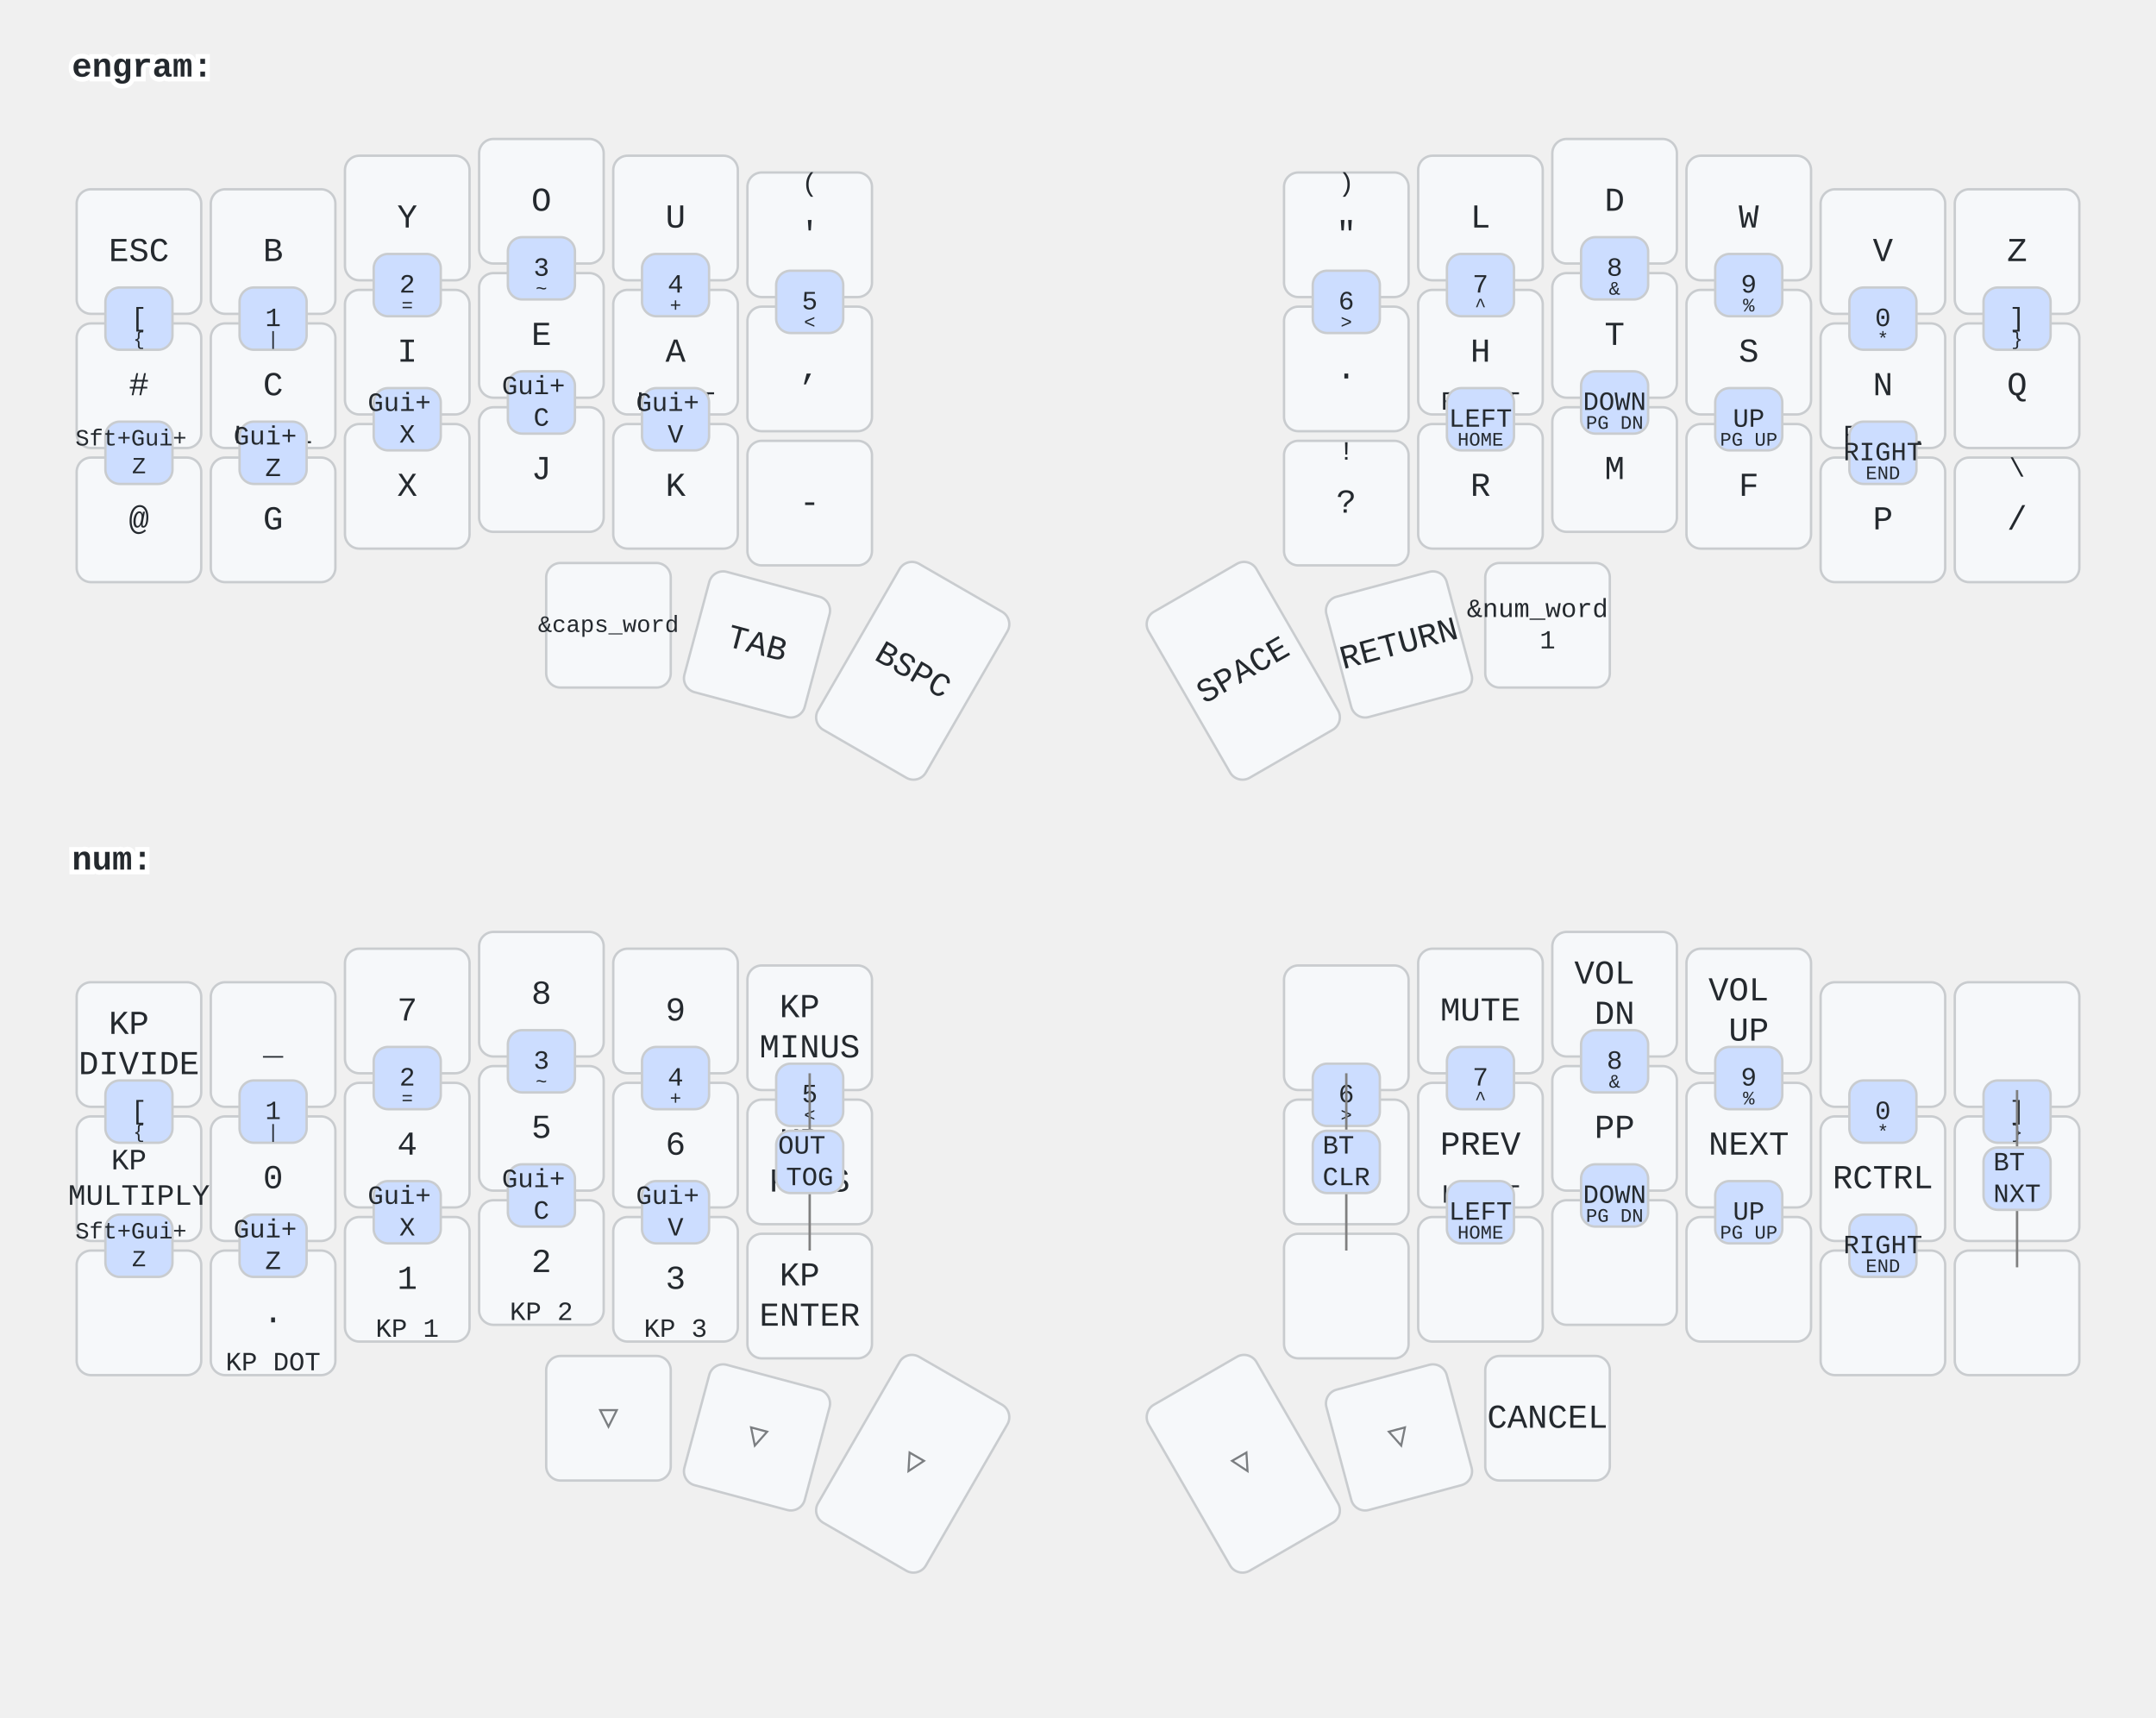
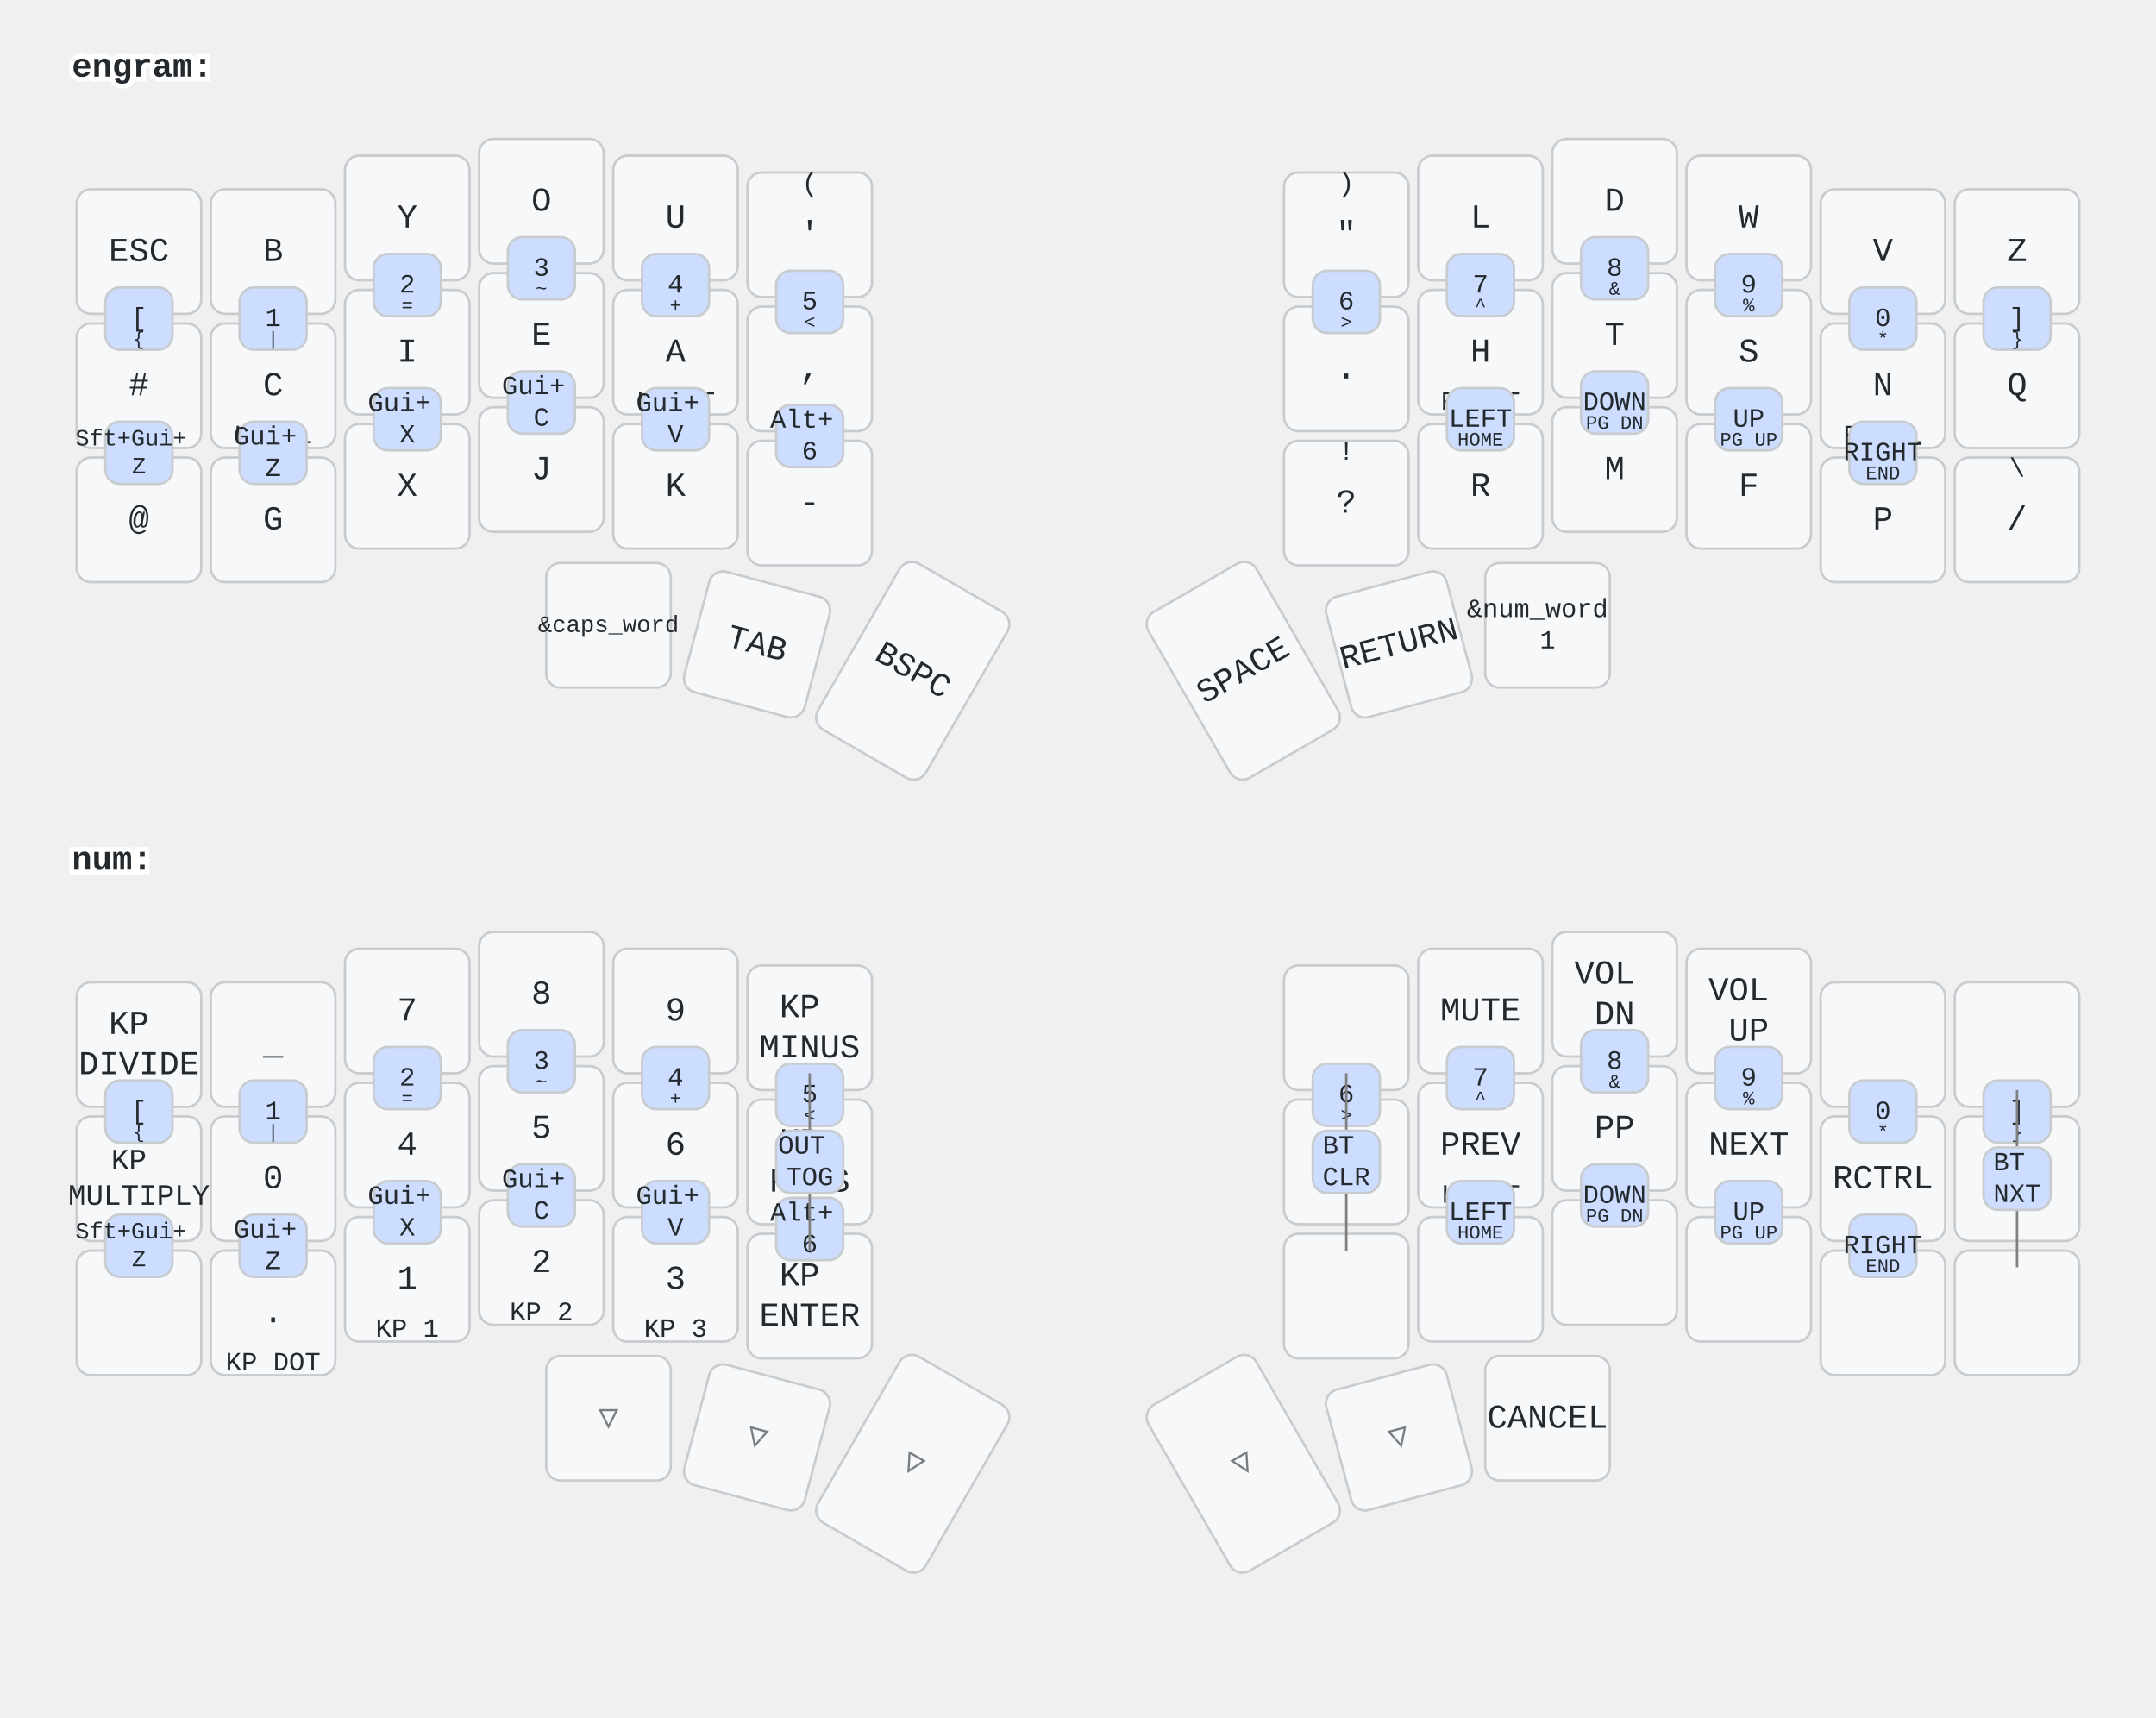
<svg xmlns="http://www.w3.org/2000/svg" width="900" height="717" viewBox="0 0 900 717" class="keymap">
  <style>/* inherit to force styles through use tags */
svg path {
    fill: inherit;
}

/* font and background color specifications */
svg.keymap {
    font-family: SFMono-Regular,Consolas,Liberation Mono,Menlo,monospace;
    font-size: 14px;
    font-kerning: normal;
    text-rendering: optimizeLegibility;
    fill: #24292e;
}

/* default key styling */
rect.key {
    fill: #f6f8fa;
}

rect.key, rect.combo {
    stroke: #c9cccf;
    stroke-width: 1;
}

/* default key side styling, only used is draw_key_sides is set */
rect.side {
    filter: brightness(90%);
}

/* color accent for combo boxes */
rect.combo, rect.combo-separate {
    fill: #cdf;
}

/* color accent for held keys */
rect.held, rect.combo.held {
    fill: #fdd;
}

/* color accent for ghost (optional) keys */
rect.ghost, rect.combo.ghost {
    stroke-dasharray: 4, 4;
    stroke-width: 2;
}

text {
    text-anchor: middle;
    dominant-baseline: middle;
}

/* styling for layer labels */
text.label {
    font-weight: bold;
    text-anchor: start;
    stroke: white;
    stroke-width: 4;
    paint-order: stroke;
}

/* styling for optional footer */
text.footer {
    text-anchor: end;
    dominant-baseline: auto;
    stroke: white;
    stroke-width: 4;
    paint-order: stroke;
}

/* styling for combo tap, and key hold/shifted label text */
text.combo, text.hold, text.shifted {
    font-size: 11px;
}

text.hold {
    text-anchor: middle;
    dominant-baseline: auto;
}

text.shifted {
    text-anchor: middle;
    dominant-baseline: hanging;
}

text.layer-activator {
    text-decoration: underline;
}

/* styling for hold/shifted label text in combo box */
text.combo.hold, text.combo.shifted {
    font-size: 8px;
}

/* lighter symbol for transparent keys */
text.trans {
    fill: #7b7e81;
}

/* styling for combo dendrons */
path.combo {
    stroke-width: 1;
    stroke: gray;
    fill: none;
}

/* Start Tabler Icons Cleanup */
/* cannot use height/width with glyphs */
.icon-tabler &gt; path {
    fill: inherit;
    stroke: inherit;
    stroke-width: 2;
}
/* hide tabler's default box */
.icon-tabler &gt; path[stroke="none"][fill="none"] {
    visibility: hidden;
}
/* End Tabler Icons Cleanup */
</style>
  <g transform="translate(30, 0)" class="layer-engram">
    <text x="0" y="28" class="label" id="engram">engram:</text>
    <g transform="translate(0, 56)">
      <g transform="translate(28, 49)" class="key keypos-0">
        <rect rx="6" ry="6" x="-26" y="-26" width="52" height="52" class="key" />
        <text x="0" y="0" class="key tap">ESC</text>
        <text x="0" y="24" class="key hold">F1</text>
      </g>
      <g transform="translate(84, 49)" class="key keypos-1">
        <rect rx="6" ry="6" x="-26" y="-26" width="52" height="52" class="key" />
        <text x="0" y="0" class="key tap">B</text>
        <text x="0" y="24" class="key hold">F2</text>
      </g>
      <g transform="translate(140, 35)" class="key keypos-2">
        <rect rx="6" ry="6" x="-26" y="-26" width="52" height="52" class="key" />
        <text x="0" y="0" class="key tap">Y</text>
        <text x="0" y="24" class="key hold">F3</text>
      </g>
      <g transform="translate(196, 28)" class="key keypos-3">
        <rect rx="6" ry="6" x="-26" y="-26" width="52" height="52" class="key" />
        <text x="0" y="0" class="key tap">O</text>
        <text x="0" y="24" class="key hold">F4</text>
      </g>
      <g transform="translate(252, 35)" class="key keypos-4">
        <rect rx="6" ry="6" x="-26" y="-26" width="52" height="52" class="key" />
        <text x="0" y="0" class="key tap">U</text>
        <text x="0" y="24" class="key hold">F5</text>
      </g>
      <g transform="translate(308, 42)" class="key keypos-5">
        <rect rx="6" ry="6" x="-26" y="-26" width="52" height="52" class="key" />
        <text x="0" y="0" class="key tap">'</text>
        <text x="0" y="-24" class="key shifted">(</text>
      </g>
      <g transform="translate(532, 42)" class="key keypos-6">
        <rect rx="6" ry="6" x="-26" y="-26" width="52" height="52" class="key" />
        <text x="0" y="0" class="key tap">"</text>
        <text x="0" y="-24" class="key shifted">)</text>
      </g>
      <g transform="translate(588, 35)" class="key keypos-7">
        <rect rx="6" ry="6" x="-26" y="-26" width="52" height="52" class="key" />
        <text x="0" y="0" class="key tap">L</text>
        <text x="0" y="24" class="key hold">F8</text>
      </g>
      <g transform="translate(644, 28)" class="key keypos-8">
        <rect rx="6" ry="6" x="-26" y="-26" width="52" height="52" class="key" />
        <text x="0" y="0" class="key tap">D</text>
        <text x="0" y="24" class="key hold">F9</text>
      </g>
      <g transform="translate(700, 35)" class="key keypos-9">
        <rect rx="6" ry="6" x="-26" y="-26" width="52" height="52" class="key" />
        <text x="0" y="0" class="key tap">W</text>
        <text x="0" y="24" class="key hold">F10</text>
      </g>
      <g transform="translate(756, 49)" class="key keypos-10">
        <rect rx="6" ry="6" x="-26" y="-26" width="52" height="52" class="key" />
        <text x="0" y="0" class="key tap">V</text>
        <text x="0" y="24" class="key hold">F11</text>
      </g>
      <g transform="translate(812, 49)" class="key keypos-11">
        <rect rx="6" ry="6" x="-26" y="-26" width="52" height="52" class="key" />
        <text x="0" y="0" class="key tap">Z</text>
        <text x="0" y="24" class="key hold">F12</text>
      </g>
      <g transform="translate(28, 105)" class="key keypos-12">
        <rect rx="6" ry="6" x="-26" y="-26" width="52" height="52" class="key" />
        <text x="0" y="0" class="key tap">#</text>
        <text x="0" y="-24" class="key shifted">$</text>
      </g>
      <g transform="translate(84, 105)" class="key keypos-13">
        <rect rx="6" ry="6" x="-26" y="-26" width="52" height="52" class="key" />
        <text x="0" y="0" class="key tap">C</text>
        <text x="0" y="24" class="key hold">LCTRL</text>
      </g>
      <g transform="translate(140, 91)" class="key keypos-14">
        <rect rx="6" ry="6" x="-26" y="-26" width="52" height="52" class="key" />
        <text x="0" y="0" class="key tap">I</text>
        <text x="0" y="24" class="key hold">LALT</text>
      </g>
      <g transform="translate(196, 84)" class="key keypos-15">
        <rect rx="6" ry="6" x="-26" y="-26" width="52" height="52" class="key" />
        <text x="0" y="0" class="key tap">E</text>
        <text x="0" y="24" class="key hold">LGUI</text>
      </g>
      <g transform="translate(252, 91)" class="key keypos-16">
        <rect rx="6" ry="6" x="-26" y="-26" width="52" height="52" class="key" />
        <text x="0" y="0" class="key tap">A</text>
        <text x="0" y="24" class="key hold">LSHFT</text>
      </g>
      <g transform="translate(308, 98)" class="key keypos-17">
        <rect rx="6" ry="6" x="-26" y="-26" width="52" height="52" class="key" />
        <text x="0" y="0" class="key tap">,</text>
        <text x="0" y="-24" class="key shifted">;</text>
      </g>
      <g transform="translate(532, 98)" class="key keypos-18">
        <rect rx="6" ry="6" x="-26" y="-26" width="52" height="52" class="key" />
        <text x="0" y="0" class="key tap">.</text>
        <text x="0" y="-24" class="key shifted">:</text>
      </g>
      <g transform="translate(588, 91)" class="key keypos-19">
        <rect rx="6" ry="6" x="-26" y="-26" width="52" height="52" class="key" />
        <text x="0" y="0" class="key tap">H</text>
        <text x="0" y="24" class="key hold">RSHFT</text>
      </g>
      <g transform="translate(644, 84)" class="key keypos-20">
        <rect rx="6" ry="6" x="-26" y="-26" width="52" height="52" class="key" />
        <text x="0" y="0" class="key tap">T</text>
        <text x="0" y="24" class="key hold">RGUI</text>
      </g>
      <g transform="translate(700, 91)" class="key keypos-21">
        <rect rx="6" ry="6" x="-26" y="-26" width="52" height="52" class="key" />
        <text x="0" y="0" class="key tap">S</text>
        <text x="0" y="24" class="key hold">RALT</text>
      </g>
      <g transform="translate(756, 105)" class="key keypos-22">
        <rect rx="6" ry="6" x="-26" y="-26" width="52" height="52" class="key" />
        <text x="0" y="0" class="key tap">N</text>
        <text x="0" y="24" class="key hold">RCTRL</text>
      </g>
      <g transform="translate(812, 105)" class="key keypos-23">
        <rect rx="6" ry="6" x="-26" y="-26" width="52" height="52" class="key" />
        <text x="0" y="0" class="key tap">Q</text>
      </g>
      <g transform="translate(28, 161)" class="key keypos-24">
        <rect rx="6" ry="6" x="-26" y="-26" width="52" height="52" class="key" />
        <text x="0" y="0" class="key tap">@</text>
        <text x="0" y="-24" class="key shifted">`</text>
      </g>
      <g transform="translate(84, 161)" class="key keypos-25">
        <rect rx="6" ry="6" x="-26" y="-26" width="52" height="52" class="key" />
        <text x="0" y="0" class="key tap">G</text>
      </g>
      <g transform="translate(140, 147)" class="key keypos-26">
        <rect rx="6" ry="6" x="-26" y="-26" width="52" height="52" class="key" />
        <text x="0" y="0" class="key tap">X</text>
      </g>
      <g transform="translate(196, 140)" class="key keypos-27">
        <rect rx="6" ry="6" x="-26" y="-26" width="52" height="52" class="key" />
        <text x="0" y="0" class="key tap">J</text>
      </g>
      <g transform="translate(252, 147)" class="key keypos-28">
        <rect rx="6" ry="6" x="-26" y="-26" width="52" height="52" class="key" />
        <text x="0" y="0" class="key tap">K</text>
      </g>
      <g transform="translate(308, 154)" class="key keypos-29">
        <rect rx="6" ry="6" x="-26" y="-26" width="52" height="52" class="key" />
        <text x="0" y="0" class="key tap">-</text>
      </g>
      <g transform="translate(532, 154)" class="key keypos-30">
        <rect rx="6" ry="6" x="-26" y="-26" width="52" height="52" class="key" />
        <text x="0" y="0" class="key tap">?</text>
        <text x="0" y="-24" class="key shifted">!</text>
      </g>
      <g transform="translate(588, 147)" class="key keypos-31">
        <rect rx="6" ry="6" x="-26" y="-26" width="52" height="52" class="key" />
        <text x="0" y="0" class="key tap">R</text>
      </g>
      <g transform="translate(644, 140)" class="key keypos-32">
        <rect rx="6" ry="6" x="-26" y="-26" width="52" height="52" class="key" />
        <text x="0" y="0" class="key tap">M</text>
      </g>
      <g transform="translate(700, 147)" class="key keypos-33">
        <rect rx="6" ry="6" x="-26" y="-26" width="52" height="52" class="key" />
        <text x="0" y="0" class="key tap">F</text>
      </g>
      <g transform="translate(756, 161)" class="key keypos-34">
        <rect rx="6" ry="6" x="-26" y="-26" width="52" height="52" class="key" />
        <text x="0" y="0" class="key tap">P</text>
      </g>
      <g transform="translate(812, 161)" class="key keypos-35">
        <rect rx="6" ry="6" x="-26" y="-26" width="52" height="52" class="key" />
        <text x="0" y="0" class="key tap">/</text>
        <text x="0" y="-24" class="key shifted">\</text>
      </g>
      <g transform="translate(224, 205)" class="key keypos-36">
        <rect rx="6" ry="6" x="-26" y="-26" width="52" height="52" class="key" />
        <text x="0" y="0" class="key tap">
          <tspan style="font-size: 70%">&amp;caps_word</tspan>
        </text>
      </g>
      <g transform="translate(286, 213) rotate(15.0)" class="key keypos-37">
        <rect rx="6" ry="6" x="-26" y="-26" width="52" height="52" class="key" />
        <text x="0" y="0" class="key tap">TAB</text>
      </g>
      <g transform="translate(351, 224) rotate(30.0)" class="key keypos-38">
        <rect rx="6" ry="6" x="-26" y="-40" width="52" height="80" class="key" />
        <text x="0" y="0" class="key tap">BSPC</text>
      </g>
      <g transform="translate(489, 224) rotate(-30.0)" class="key keypos-39">
        <rect rx="6" ry="6" x="-26" y="-40" width="52" height="80" class="key" />
        <text x="0" y="0" class="key tap">SPACE</text>
      </g>
      <g transform="translate(554, 213) rotate(-15.0)" class="key keypos-40">
        <rect rx="6" ry="6" x="-26" y="-26" width="52" height="52" class="key" />
        <text x="0" y="0" class="key tap">RETURN</text>
      </g>
      <g transform="translate(616, 205)" class="key keypos-41">
        <rect rx="6" ry="6" x="-26" y="-26" width="52" height="52" class="key" />
        <text x="0" y="0" class="key tap">
          <tspan x="0" dy="-0.6em" style="font-size: 78%">&amp;num_word</tspan>
          <tspan x="0" dy="1.2em" style="font-size: 78%">1</tspan>
        </text>
      </g>
      <g class="combo combopos-0">
        <rect rx="6" ry="6" x="14" y="64" width="28" height="26" class="combo" />
        <text x="28" y="77" class="combo tap">[</text>
        <text x="28" y="88" class="combo hold">{</text>
      </g>
      <g class="combo combopos-1">
        <rect rx="6" ry="6" x="798" y="64" width="28" height="26" class="combo" />
        <text x="812" y="77" class="combo tap">]</text>
        <text x="812" y="88" class="combo hold">}</text>
      </g>
      <g class="combo combopos-2">
        <rect rx="6" ry="6" x="70" y="64" width="28" height="26" class="combo" />
        <text x="84" y="77" class="combo tap">1</text>
        <text x="84" y="88" class="combo hold">|</text>
      </g>
      <g class="combo combopos-3">
        <rect rx="6" ry="6" x="126" y="50" width="28" height="26" class="combo" />
        <text x="140" y="63" class="combo tap">2</text>
        <text x="140" y="74" class="combo hold">=</text>
      </g>
      <g class="combo combopos-4">
        <rect rx="6" ry="6" x="182" y="43" width="28" height="26" class="combo" />
        <text x="196" y="56" class="combo tap">3</text>
        <text x="196" y="67" class="combo hold">~</text>
      </g>
      <g class="combo combopos-5">
        <rect rx="6" ry="6" x="238" y="50" width="28" height="26" class="combo" />
        <text x="252" y="63" class="combo tap">4</text>
        <text x="252" y="74" class="combo hold">+</text>
      </g>
      <g class="combo combopos-6">
        <rect rx="6" ry="6" x="294" y="57" width="28" height="26" class="combo" />
        <text x="308" y="70" class="combo tap">5</text>
        <text x="308" y="81" class="combo hold">&lt;</text>
      </g>
      <g class="combo combopos-7">
        <rect rx="6" ry="6" x="518" y="57" width="28" height="26" class="combo" />
        <text x="532" y="70" class="combo tap">6</text>
        <text x="532" y="81" class="combo hold">&gt;</text>
      </g>
      <g class="combo combopos-8">
        <rect rx="6" ry="6" x="574" y="50" width="28" height="26" class="combo" />
        <text x="588" y="63" class="combo tap">7</text>
        <text x="588" y="74" class="combo hold">^</text>
      </g>
      <g class="combo combopos-9">
        <rect rx="6" ry="6" x="630" y="43" width="28" height="26" class="combo" />
        <text x="644" y="56" class="combo tap">8</text>
        <text x="644" y="67" class="combo hold">&amp;</text>
      </g>
      <g class="combo combopos-10">
        <rect rx="6" ry="6" x="686" y="50" width="28" height="26" class="combo" />
        <text x="700" y="63" class="combo tap">9</text>
        <text x="700" y="74" class="combo hold">%</text>
      </g>
      <g class="combo combopos-11">
        <rect rx="6" ry="6" x="742" y="64" width="28" height="26" class="combo" />
        <text x="756" y="77" class="combo tap">0</text>
        <text x="756" y="88" class="combo hold">*</text>
      </g>
      <g class="combo combopos-12">
+         <rect rx="6" ry="6" x="294" y="113" width="28" height="26" class="combo" />
+         <text x="308" y="126" class="combo tap">
+           <tspan x="308" dy="-0.6em">Alt+</tspan>
+           <tspan x="308" dy="1.2em">6</tspan>
+         </text>
+       </g>
+       <g class="combo combopos-13">
        <rect rx="6" ry="6" x="14" y="120" width="28" height="26" class="combo" />
        <text x="28" y="133" class="combo tap">
          <tspan x="28" dy="-0.6em" style="font-size: 88%">Sft+Gui+</tspan>
          <tspan x="28" dy="1.2em" style="font-size: 88%">Z</tspan>
        </text>
      </g>
-       <g class="combo combopos-13">
+       <g class="combo combopos-14">
        <rect rx="6" ry="6" x="70" y="120" width="28" height="26" class="combo" />
        <text x="84" y="133" class="combo tap">
          <tspan x="84" dy="-0.6em">Gui+</tspan>
          <tspan x="84" dy="1.2em">Z</tspan>
        </text>
      </g>
-       <g class="combo combopos-14">
+       <g class="combo combopos-15">
        <rect rx="6" ry="6" x="126" y="106" width="28" height="26" class="combo" />
        <text x="140" y="119" class="combo tap">
          <tspan x="140" dy="-0.6em">Gui+</tspan>
          <tspan x="140" dy="1.2em">X</tspan>
        </text>
      </g>
-       <g class="combo combopos-15">
+       <g class="combo combopos-16">
        <rect rx="6" ry="6" x="182" y="99" width="28" height="26" class="combo" />
        <text x="196" y="112" class="combo tap">
          <tspan x="196" dy="-0.6em">Gui+</tspan>
          <tspan x="196" dy="1.2em">C</tspan>
        </text>
      </g>
-       <g class="combo combopos-16">
+       <g class="combo combopos-17">
        <rect rx="6" ry="6" x="238" y="106" width="28" height="26" class="combo" />
        <text x="252" y="119" class="combo tap">
          <tspan x="252" dy="-0.6em">Gui+</tspan>
          <tspan x="252" dy="1.2em">V</tspan>
        </text>
      </g>
-       <g class="combo combopos-17">
+       <g class="combo combopos-18">
        <rect rx="6" ry="6" x="574" y="106" width="28" height="26" class="combo" />
        <text x="588" y="119" class="combo tap">LEFT</text>
        <text x="588" y="130" class="combo hold">HOME</text>
      </g>
-       <g class="combo combopos-18">
+       <g class="combo combopos-19">
        <rect rx="6" ry="6" x="630" y="99" width="28" height="26" class="combo" />
        <text x="644" y="112" class="combo tap">DOWN</text>
        <text x="644" y="123" class="combo hold">PG DN</text>
      </g>
-       <g class="combo combopos-19">
+       <g class="combo combopos-20">
        <rect rx="6" ry="6" x="686" y="106" width="28" height="26" class="combo" />
        <text x="700" y="119" class="combo tap">UP</text>
        <text x="700" y="130" class="combo hold">PG UP</text>
      </g>
-       <g class="combo combopos-20">
+       <g class="combo combopos-21">
        <rect rx="6" ry="6" x="742" y="120" width="28" height="26" class="combo" />
        <text x="756" y="133" class="combo tap">RIGHT</text>
        <text x="756" y="144" class="combo hold">END</text>
      </g>
    </g>
  </g>
  <g transform="translate(30, 331)" class="layer-num">
    <text x="0" y="28" class="label" id="num">num:</text>
    <g transform="translate(0, 56)">
      <g transform="translate(28, 49)" class="key keypos-0">
        <rect rx="6" ry="6" x="-26" y="-26" width="52" height="52" class="key" />
        <text x="0" y="0" class="key tap">
          <tspan x="0" dy="-0.6em">KP</tspan>
          <tspan x="0" dy="1.2em">DIVIDE</tspan>
        </text>
      </g>
      <g transform="translate(84, 49)" class="key keypos-1">
        <rect rx="6" ry="6" x="-26" y="-26" width="52" height="52" class="key" />
        <text x="0" y="0" class="key tap">_</text>
      </g>
      <g transform="translate(140, 35)" class="key keypos-2">
        <rect rx="6" ry="6" x="-26" y="-26" width="52" height="52" class="key" />
        <text x="0" y="0" class="key tap">7</text>
        <text x="0" y="24" class="key hold">KP 7</text>
      </g>
      <g transform="translate(196, 28)" class="key keypos-3">
        <rect rx="6" ry="6" x="-26" y="-26" width="52" height="52" class="key" />
        <text x="0" y="0" class="key tap">8</text>
        <text x="0" y="24" class="key hold">KP 8</text>
      </g>
      <g transform="translate(252, 35)" class="key keypos-4">
        <rect rx="6" ry="6" x="-26" y="-26" width="52" height="52" class="key" />
        <text x="0" y="0" class="key tap">9</text>
        <text x="0" y="24" class="key hold">KP 9</text>
      </g>
      <g transform="translate(308, 42)" class="key keypos-5">
        <rect rx="6" ry="6" x="-26" y="-26" width="52" height="52" class="key" />
        <text x="0" y="0" class="key tap">
          <tspan x="0" dy="-0.6em">KP</tspan>
          <tspan x="0" dy="1.2em">MINUS</tspan>
        </text>
      </g>
      <g transform="translate(532, 42)" class="key keypos-6">
        <rect rx="6" ry="6" x="-26" y="-26" width="52" height="52" class="key" />
      </g>
      <g transform="translate(588, 35)" class="key keypos-7">
        <rect rx="6" ry="6" x="-26" y="-26" width="52" height="52" class="key" />
        <text x="0" y="0" class="key tap">MUTE</text>
      </g>
      <g transform="translate(644, 28)" class="key keypos-8">
        <rect rx="6" ry="6" x="-26" y="-26" width="52" height="52" class="key" />
        <text x="0" y="0" class="key tap">
          <tspan x="0" dy="-0.6em">VOL</tspan>
          <tspan x="0" dy="1.2em">DN</tspan>
        </text>
      </g>
      <g transform="translate(700, 35)" class="key keypos-9">
        <rect rx="6" ry="6" x="-26" y="-26" width="52" height="52" class="key" />
        <text x="0" y="0" class="key tap">
          <tspan x="0" dy="-0.6em">VOL</tspan>
          <tspan x="0" dy="1.2em">UP</tspan>
        </text>
      </g>
      <g transform="translate(756, 49)" class="key keypos-10">
        <rect rx="6" ry="6" x="-26" y="-26" width="52" height="52" class="key" />
      </g>
      <g transform="translate(812, 49)" class="key keypos-11">
        <rect rx="6" ry="6" x="-26" y="-26" width="52" height="52" class="key" />
      </g>
      <g transform="translate(28, 105)" class="key keypos-12">
        <rect rx="6" ry="6" x="-26" y="-26" width="52" height="52" class="key" />
        <text x="0" y="0" class="key tap">
          <tspan x="0" dy="-0.6em" style="font-size: 88%">KP</tspan>
          <tspan x="0" dy="1.2em" style="font-size: 88%">MULTIPLY</tspan>
        </text>
      </g>
      <g transform="translate(84, 105)" class="key keypos-13">
        <rect rx="6" ry="6" x="-26" y="-26" width="52" height="52" class="key" />
        <text x="0" y="0" class="key tap">0</text>
        <text x="0" y="24" class="key hold">KP 0</text>
      </g>
      <g transform="translate(140, 91)" class="key keypos-14">
        <rect rx="6" ry="6" x="-26" y="-26" width="52" height="52" class="key" />
        <text x="0" y="0" class="key tap">4</text>
        <text x="0" y="24" class="key hold">KP 4</text>
      </g>
      <g transform="translate(196, 84)" class="key keypos-15">
        <rect rx="6" ry="6" x="-26" y="-26" width="52" height="52" class="key" />
        <text x="0" y="0" class="key tap">5</text>
        <text x="0" y="24" class="key hold">KP 5</text>
      </g>
      <g transform="translate(252, 91)" class="key keypos-16">
        <rect rx="6" ry="6" x="-26" y="-26" width="52" height="52" class="key" />
        <text x="0" y="0" class="key tap">6</text>
        <text x="0" y="24" class="key hold">KP 6</text>
      </g>
      <g transform="translate(308, 98)" class="key keypos-17">
        <rect rx="6" ry="6" x="-26" y="-26" width="52" height="52" class="key" />
        <text x="0" y="0" class="key tap">
          <tspan x="0" dy="-0.6em">KP</tspan>
          <tspan x="0" dy="1.2em">PLUS</tspan>
        </text>
      </g>
      <g transform="translate(532, 98)" class="key keypos-18">
        <rect rx="6" ry="6" x="-26" y="-26" width="52" height="52" class="key" />
      </g>
      <g transform="translate(588, 91)" class="key keypos-19">
        <rect rx="6" ry="6" x="-26" y="-26" width="52" height="52" class="key" />
        <text x="0" y="0" class="key tap">PREV</text>
        <text x="0" y="24" class="key hold">LSHFT</text>
      </g>
      <g transform="translate(644, 84)" class="key keypos-20">
        <rect rx="6" ry="6" x="-26" y="-26" width="52" height="52" class="key" />
        <text x="0" y="0" class="key tap">PP</text>
        <text x="0" y="24" class="key hold">RGUI</text>
      </g>
      <g transform="translate(700, 91)" class="key keypos-21">
        <rect rx="6" ry="6" x="-26" y="-26" width="52" height="52" class="key" />
        <text x="0" y="0" class="key tap">NEXT</text>
        <text x="0" y="24" class="key hold">RALT</text>
      </g>
      <g transform="translate(756, 105)" class="key keypos-22">
        <rect rx="6" ry="6" x="-26" y="-26" width="52" height="52" class="key" />
        <text x="0" y="0" class="key tap">RCTRL</text>
      </g>
      <g transform="translate(812, 105)" class="key keypos-23">
        <rect rx="6" ry="6" x="-26" y="-26" width="52" height="52" class="key" />
      </g>
      <g transform="translate(28, 161)" class="key keypos-24">
        <rect rx="6" ry="6" x="-26" y="-26" width="52" height="52" class="key" />
      </g>
      <g transform="translate(84, 161)" class="key keypos-25">
        <rect rx="6" ry="6" x="-26" y="-26" width="52" height="52" class="key" />
        <text x="0" y="0" class="key tap">.</text>
        <text x="0" y="24" class="key hold">KP DOT</text>
      </g>
      <g transform="translate(140, 147)" class="key keypos-26">
        <rect rx="6" ry="6" x="-26" y="-26" width="52" height="52" class="key" />
        <text x="0" y="0" class="key tap">1</text>
        <text x="0" y="24" class="key hold">KP 1</text>
      </g>
      <g transform="translate(196, 140)" class="key keypos-27">
        <rect rx="6" ry="6" x="-26" y="-26" width="52" height="52" class="key" />
        <text x="0" y="0" class="key tap">2</text>
        <text x="0" y="24" class="key hold">KP 2</text>
      </g>
      <g transform="translate(252, 147)" class="key keypos-28">
        <rect rx="6" ry="6" x="-26" y="-26" width="52" height="52" class="key" />
        <text x="0" y="0" class="key tap">3</text>
        <text x="0" y="24" class="key hold">KP 3</text>
      </g>
      <g transform="translate(308, 154)" class="key keypos-29">
        <rect rx="6" ry="6" x="-26" y="-26" width="52" height="52" class="key" />
        <text x="0" y="0" class="key tap">
          <tspan x="0" dy="-0.6em">KP</tspan>
          <tspan x="0" dy="1.2em">ENTER</tspan>
        </text>
      </g>
      <g transform="translate(532, 154)" class="key keypos-30">
        <rect rx="6" ry="6" x="-26" y="-26" width="52" height="52" class="key" />
      </g>
      <g transform="translate(588, 147)" class="key keypos-31">
        <rect rx="6" ry="6" x="-26" y="-26" width="52" height="52" class="key" />
      </g>
      <g transform="translate(644, 140)" class="key keypos-32">
        <rect rx="6" ry="6" x="-26" y="-26" width="52" height="52" class="key" />
      </g>
      <g transform="translate(700, 147)" class="key keypos-33">
        <rect rx="6" ry="6" x="-26" y="-26" width="52" height="52" class="key" />
      </g>
      <g transform="translate(756, 161)" class="key keypos-34">
        <rect rx="6" ry="6" x="-26" y="-26" width="52" height="52" class="key" />
      </g>
      <g transform="translate(812, 161)" class="key keypos-35">
        <rect rx="6" ry="6" x="-26" y="-26" width="52" height="52" class="key" />
      </g>
      <g transform="translate(224, 205)" class="key trans keypos-36">
        <rect rx="6" ry="6" x="-26" y="-26" width="52" height="52" class="key trans" />
        <text x="0" y="0" class="key trans tap">▽</text>
      </g>
      <g transform="translate(286, 213) rotate(15.0)" class="key trans keypos-37">
        <rect rx="6" ry="6" x="-26" y="-26" width="52" height="52" class="key trans" />
        <text x="0" y="0" class="key trans tap">▽</text>
      </g>
      <g transform="translate(351, 224) rotate(30.0)" class="key trans keypos-38">
        <rect rx="6" ry="6" x="-26" y="-40" width="52" height="80" class="key trans" />
        <text x="0" y="0" class="key trans tap">▽</text>
      </g>
      <g transform="translate(489, 224) rotate(-30.0)" class="key trans keypos-39">
        <rect rx="6" ry="6" x="-26" y="-40" width="52" height="80" class="key trans" />
        <text x="0" y="0" class="key trans tap">▽</text>
      </g>
      <g transform="translate(554, 213) rotate(-15.0)" class="key trans keypos-40">
        <rect rx="6" ry="6" x="-26" y="-26" width="52" height="52" class="key trans" />
        <text x="0" y="0" class="key trans tap">▽</text>
      </g>
      <g transform="translate(616, 205)" class="key keypos-41">
        <rect rx="6" ry="6" x="-26" y="-26" width="52" height="52" class="key" />
        <text x="0" y="0" class="key tap">CANCEL</text>
      </g>
      <g class="combo combopos-0">
        <rect rx="6" ry="6" x="14" y="64" width="28" height="26" class="combo" />
        <text x="28" y="77" class="combo tap">[</text>
        <text x="28" y="88" class="combo hold">{</text>
      </g>
      <g class="combo combopos-1">
        <rect rx="6" ry="6" x="798" y="64" width="28" height="26" class="combo" />
        <text x="812" y="77" class="combo tap">]</text>
        <text x="812" y="88" class="combo hold">}</text>
      </g>
      <g class="combo combopos-2">
        <rect rx="6" ry="6" x="70" y="64" width="28" height="26" class="combo" />
        <text x="84" y="77" class="combo tap">1</text>
        <text x="84" y="88" class="combo hold">|</text>
      </g>
      <g class="combo combopos-3">
        <rect rx="6" ry="6" x="126" y="50" width="28" height="26" class="combo" />
        <text x="140" y="63" class="combo tap">2</text>
        <text x="140" y="74" class="combo hold">=</text>
      </g>
      <g class="combo combopos-4">
        <rect rx="6" ry="6" x="182" y="43" width="28" height="26" class="combo" />
        <text x="196" y="56" class="combo tap">3</text>
        <text x="196" y="67" class="combo hold">~</text>
      </g>
      <g class="combo combopos-5">
        <rect rx="6" ry="6" x="238" y="50" width="28" height="26" class="combo" />
        <text x="252" y="63" class="combo tap">4</text>
        <text x="252" y="74" class="combo hold">+</text>
      </g>
      <g class="combo combopos-6">
        <rect rx="6" ry="6" x="294" y="57" width="28" height="26" class="combo" />
        <text x="308" y="70" class="combo tap">5</text>
        <text x="308" y="81" class="combo hold">&lt;</text>
      </g>
      <g class="combo combopos-7">
        <rect rx="6" ry="6" x="518" y="57" width="28" height="26" class="combo" />
        <text x="532" y="70" class="combo tap">6</text>
        <text x="532" y="81" class="combo hold">&gt;</text>
      </g>
      <g class="combo combopos-8">
        <rect rx="6" ry="6" x="574" y="50" width="28" height="26" class="combo" />
        <text x="588" y="63" class="combo tap">7</text>
        <text x="588" y="74" class="combo hold">^</text>
      </g>
      <g class="combo combopos-9">
        <rect rx="6" ry="6" x="630" y="43" width="28" height="26" class="combo" />
        <text x="644" y="56" class="combo tap">8</text>
        <text x="644" y="67" class="combo hold">&amp;</text>
      </g>
      <g class="combo combopos-10">
        <rect rx="6" ry="6" x="686" y="50" width="28" height="26" class="combo" />
        <text x="700" y="63" class="combo tap">9</text>
        <text x="700" y="74" class="combo hold">%</text>
      </g>
      <g class="combo combopos-11">
        <rect rx="6" ry="6" x="742" y="64" width="28" height="26" class="combo" />
        <text x="756" y="77" class="combo tap">0</text>
        <text x="756" y="88" class="combo hold">*</text>
      </g>
      <g class="combo combopos-12">
+         <rect rx="6" ry="6" x="294" y="113" width="28" height="26" class="combo" />
+         <text x="308" y="126" class="combo tap">
+           <tspan x="308" dy="-0.6em">Alt+</tspan>
+           <tspan x="308" dy="1.2em">6</tspan>
+         </text>
+       </g>
+       <g class="combo combopos-13">
        <rect rx="6" ry="6" x="14" y="120" width="28" height="26" class="combo" />
        <text x="28" y="133" class="combo tap">
          <tspan x="28" dy="-0.6em" style="font-size: 88%">Sft+Gui+</tspan>
          <tspan x="28" dy="1.2em" style="font-size: 88%">Z</tspan>
        </text>
      </g>
-       <g class="combo combopos-13">
+       <g class="combo combopos-14">
        <rect rx="6" ry="6" x="70" y="120" width="28" height="26" class="combo" />
        <text x="84" y="133" class="combo tap">
          <tspan x="84" dy="-0.6em">Gui+</tspan>
          <tspan x="84" dy="1.2em">Z</tspan>
        </text>
      </g>
-       <g class="combo combopos-14">
+       <g class="combo combopos-15">
        <rect rx="6" ry="6" x="126" y="106" width="28" height="26" class="combo" />
        <text x="140" y="119" class="combo tap">
          <tspan x="140" dy="-0.6em">Gui+</tspan>
          <tspan x="140" dy="1.2em">X</tspan>
        </text>
      </g>
-       <g class="combo combopos-15">
+       <g class="combo combopos-16">
        <rect rx="6" ry="6" x="182" y="99" width="28" height="26" class="combo" />
        <text x="196" y="112" class="combo tap">
          <tspan x="196" dy="-0.6em">Gui+</tspan>
          <tspan x="196" dy="1.2em">C</tspan>
        </text>
      </g>
-       <g class="combo combopos-16">
+       <g class="combo combopos-17">
        <rect rx="6" ry="6" x="238" y="106" width="28" height="26" class="combo" />
        <text x="252" y="119" class="combo tap">
          <tspan x="252" dy="-0.6em">Gui+</tspan>
          <tspan x="252" dy="1.2em">V</tspan>
        </text>
      </g>
-       <g class="combo combopos-17">
+       <g class="combo combopos-18">
        <rect rx="6" ry="6" x="574" y="106" width="28" height="26" class="combo" />
        <text x="588" y="119" class="combo tap">LEFT</text>
        <text x="588" y="130" class="combo hold">HOME</text>
      </g>
-       <g class="combo combopos-18">
+       <g class="combo combopos-19">
        <rect rx="6" ry="6" x="630" y="99" width="28" height="26" class="combo" />
        <text x="644" y="112" class="combo tap">DOWN</text>
        <text x="644" y="123" class="combo hold">PG DN</text>
      </g>
-       <g class="combo combopos-19">
+       <g class="combo combopos-20">
        <rect rx="6" ry="6" x="686" y="106" width="28" height="26" class="combo" />
        <text x="700" y="119" class="combo tap">UP</text>
        <text x="700" y="130" class="combo hold">PG UP</text>
      </g>
-       <g class="combo combopos-20">
+       <g class="combo combopos-21">
        <rect rx="6" ry="6" x="742" y="120" width="28" height="26" class="combo" />
        <text x="756" y="133" class="combo tap">RIGHT</text>
        <text x="756" y="144" class="combo hold">END</text>
      </g>
-       <g class="combo combopos-21">
+       <g class="combo combopos-22">
        <path d="M532,98 l0,-37" class="combo" />
        <path d="M532,98 l0,37" class="combo" />
        <rect rx="6" ry="6" x="518" y="85" width="28" height="26" class="combo" />
        <text x="532" y="98" class="combo tap">
          <tspan x="532" dy="-0.6em">BT</tspan>
          <tspan x="532" dy="1.2em">CLR</tspan>
        </text>
      </g>
-       <g class="combo combopos-22">
+       <g class="combo combopos-23">
        <path d="M812,105 l0,-37" class="combo" />
        <path d="M812,105 l0,37" class="combo" />
        <rect rx="6" ry="6" x="798" y="92" width="28" height="26" class="combo" />
        <text x="812" y="105" class="combo tap">
          <tspan x="812" dy="-0.6em">BT</tspan>
          <tspan x="812" dy="1.2em">NXT</tspan>
        </text>
      </g>
-       <g class="combo combopos-23">
+       <g class="combo combopos-24">
        <path d="M308,98 l0,-37" class="combo" />
        <path d="M308,98 l0,37" class="combo" />
        <rect rx="6" ry="6" x="294" y="85" width="28" height="26" class="combo" />
        <text x="308" y="98" class="combo tap">
          <tspan x="308" dy="-0.6em">OUT</tspan>
          <tspan x="308" dy="1.2em">TOG</tspan>
        </text>
      </g>
    </g>
  </g>
</svg>
